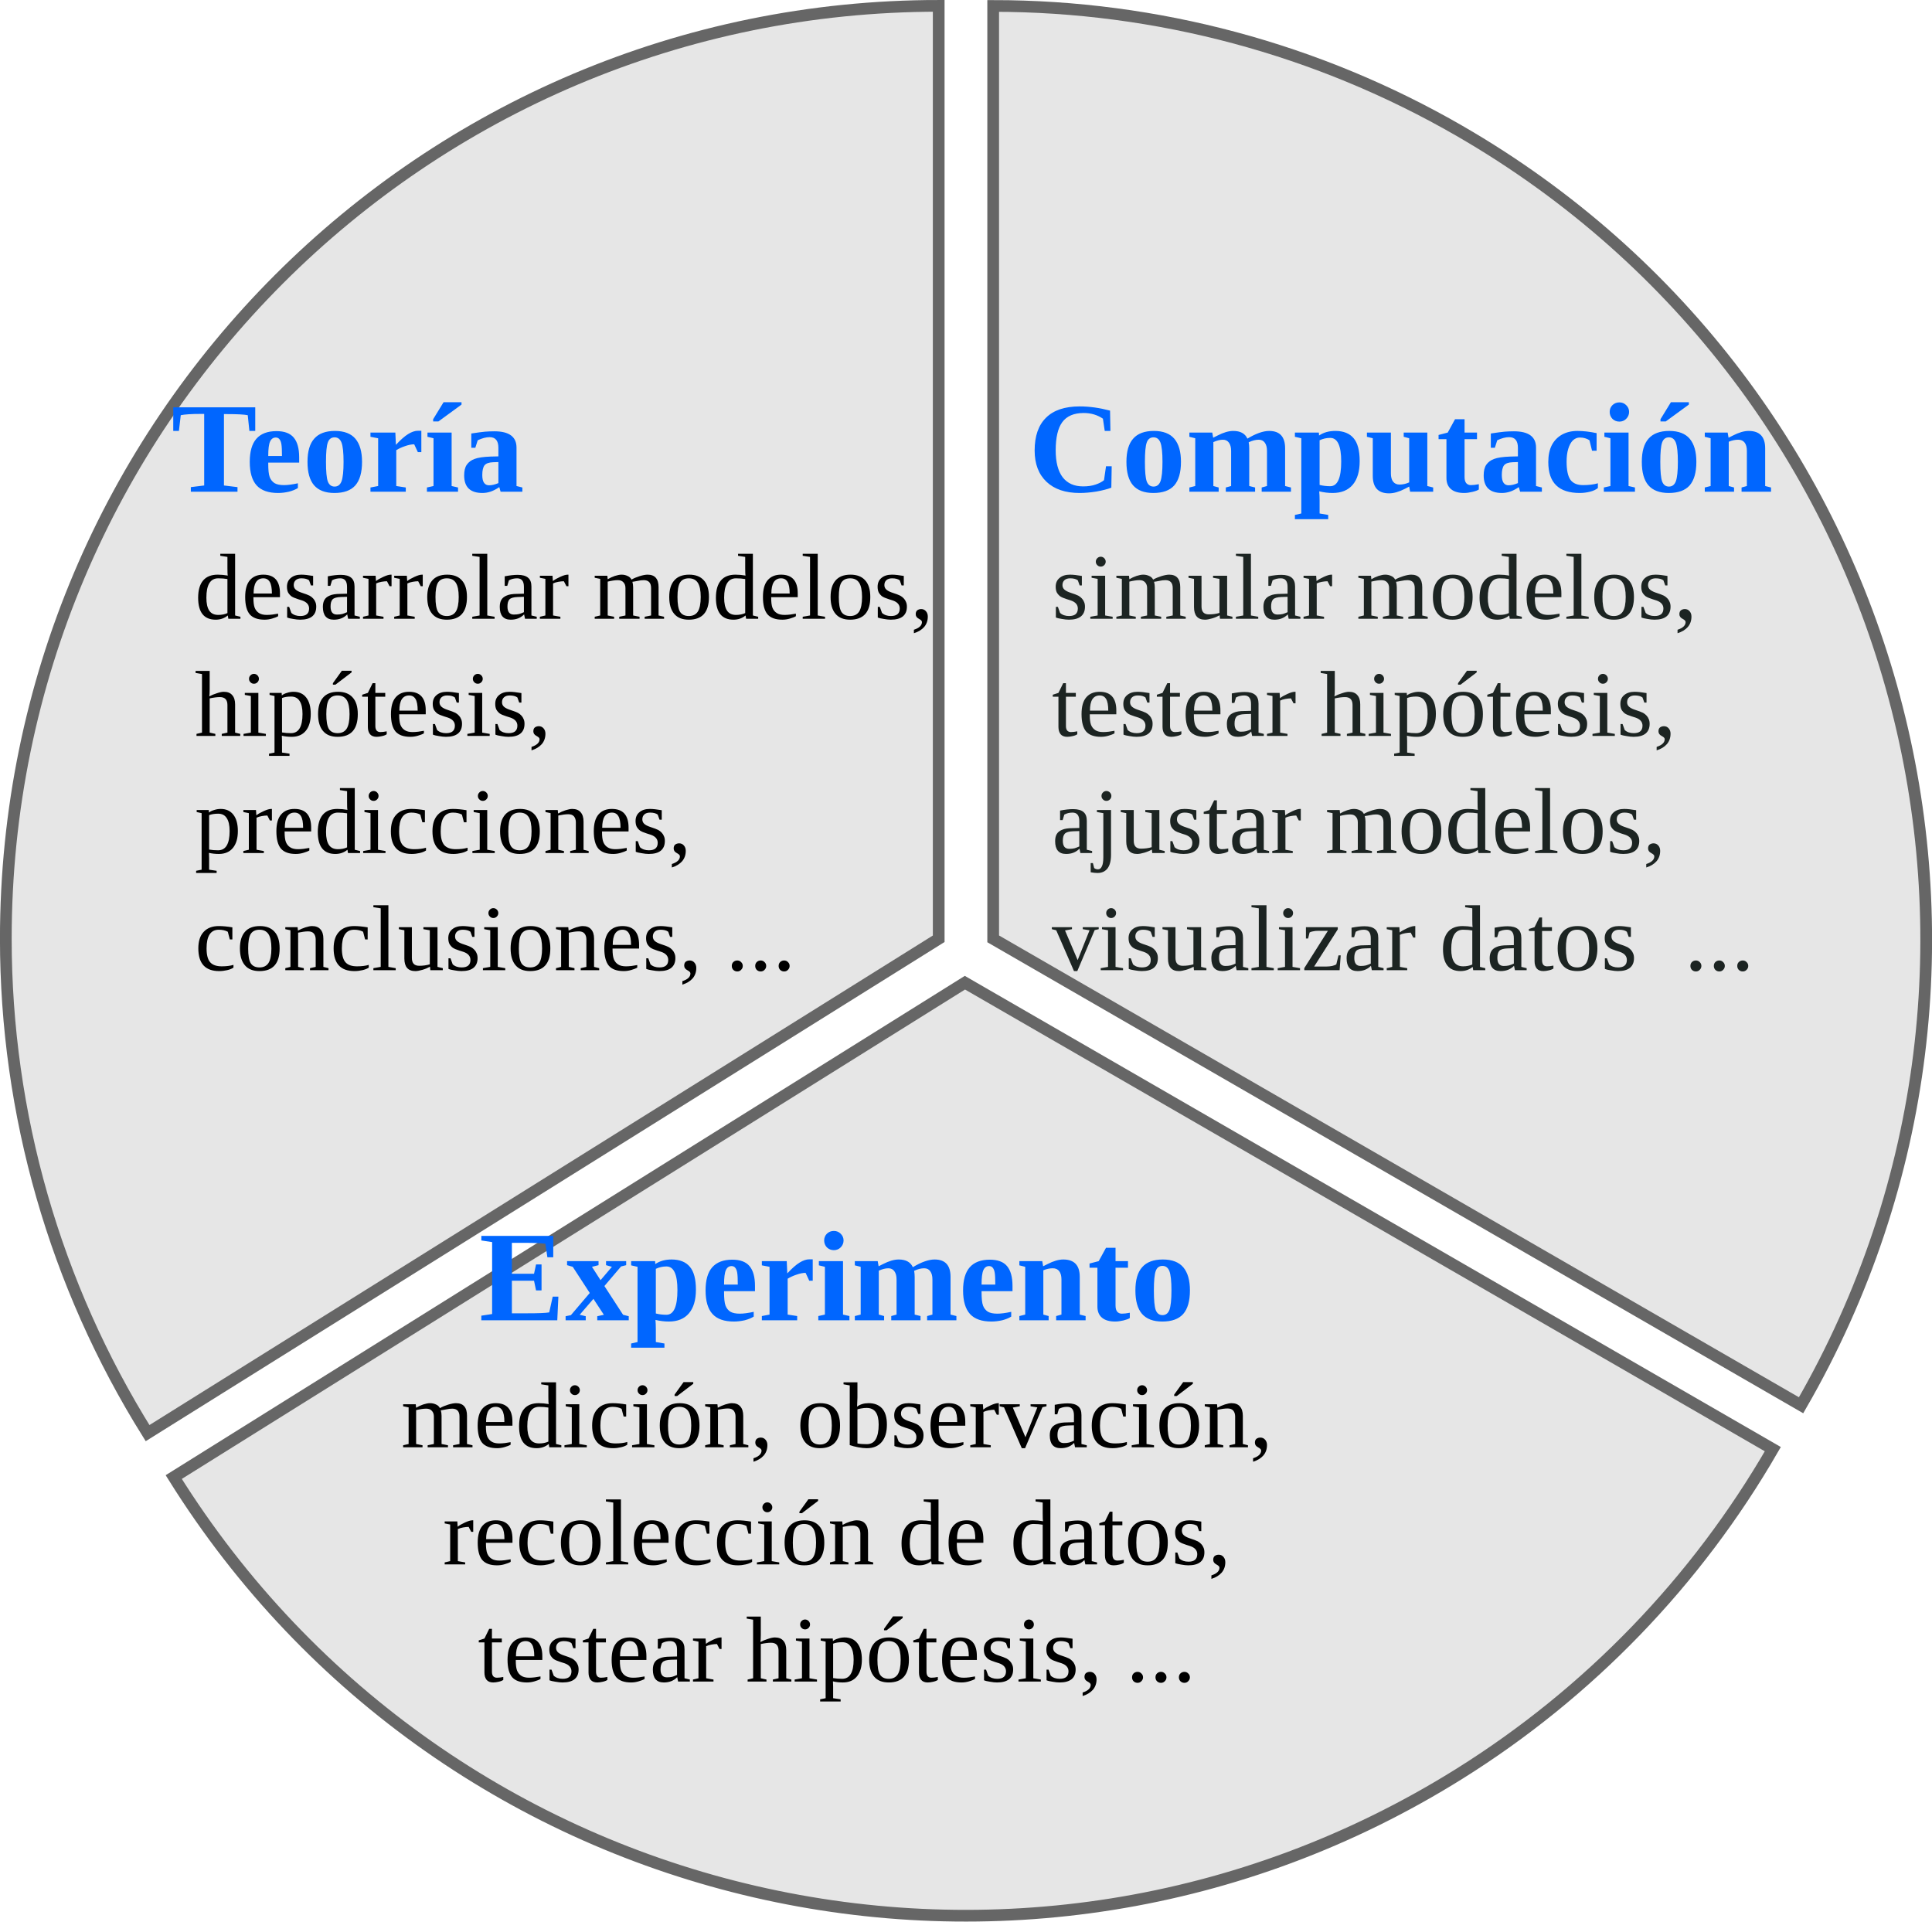
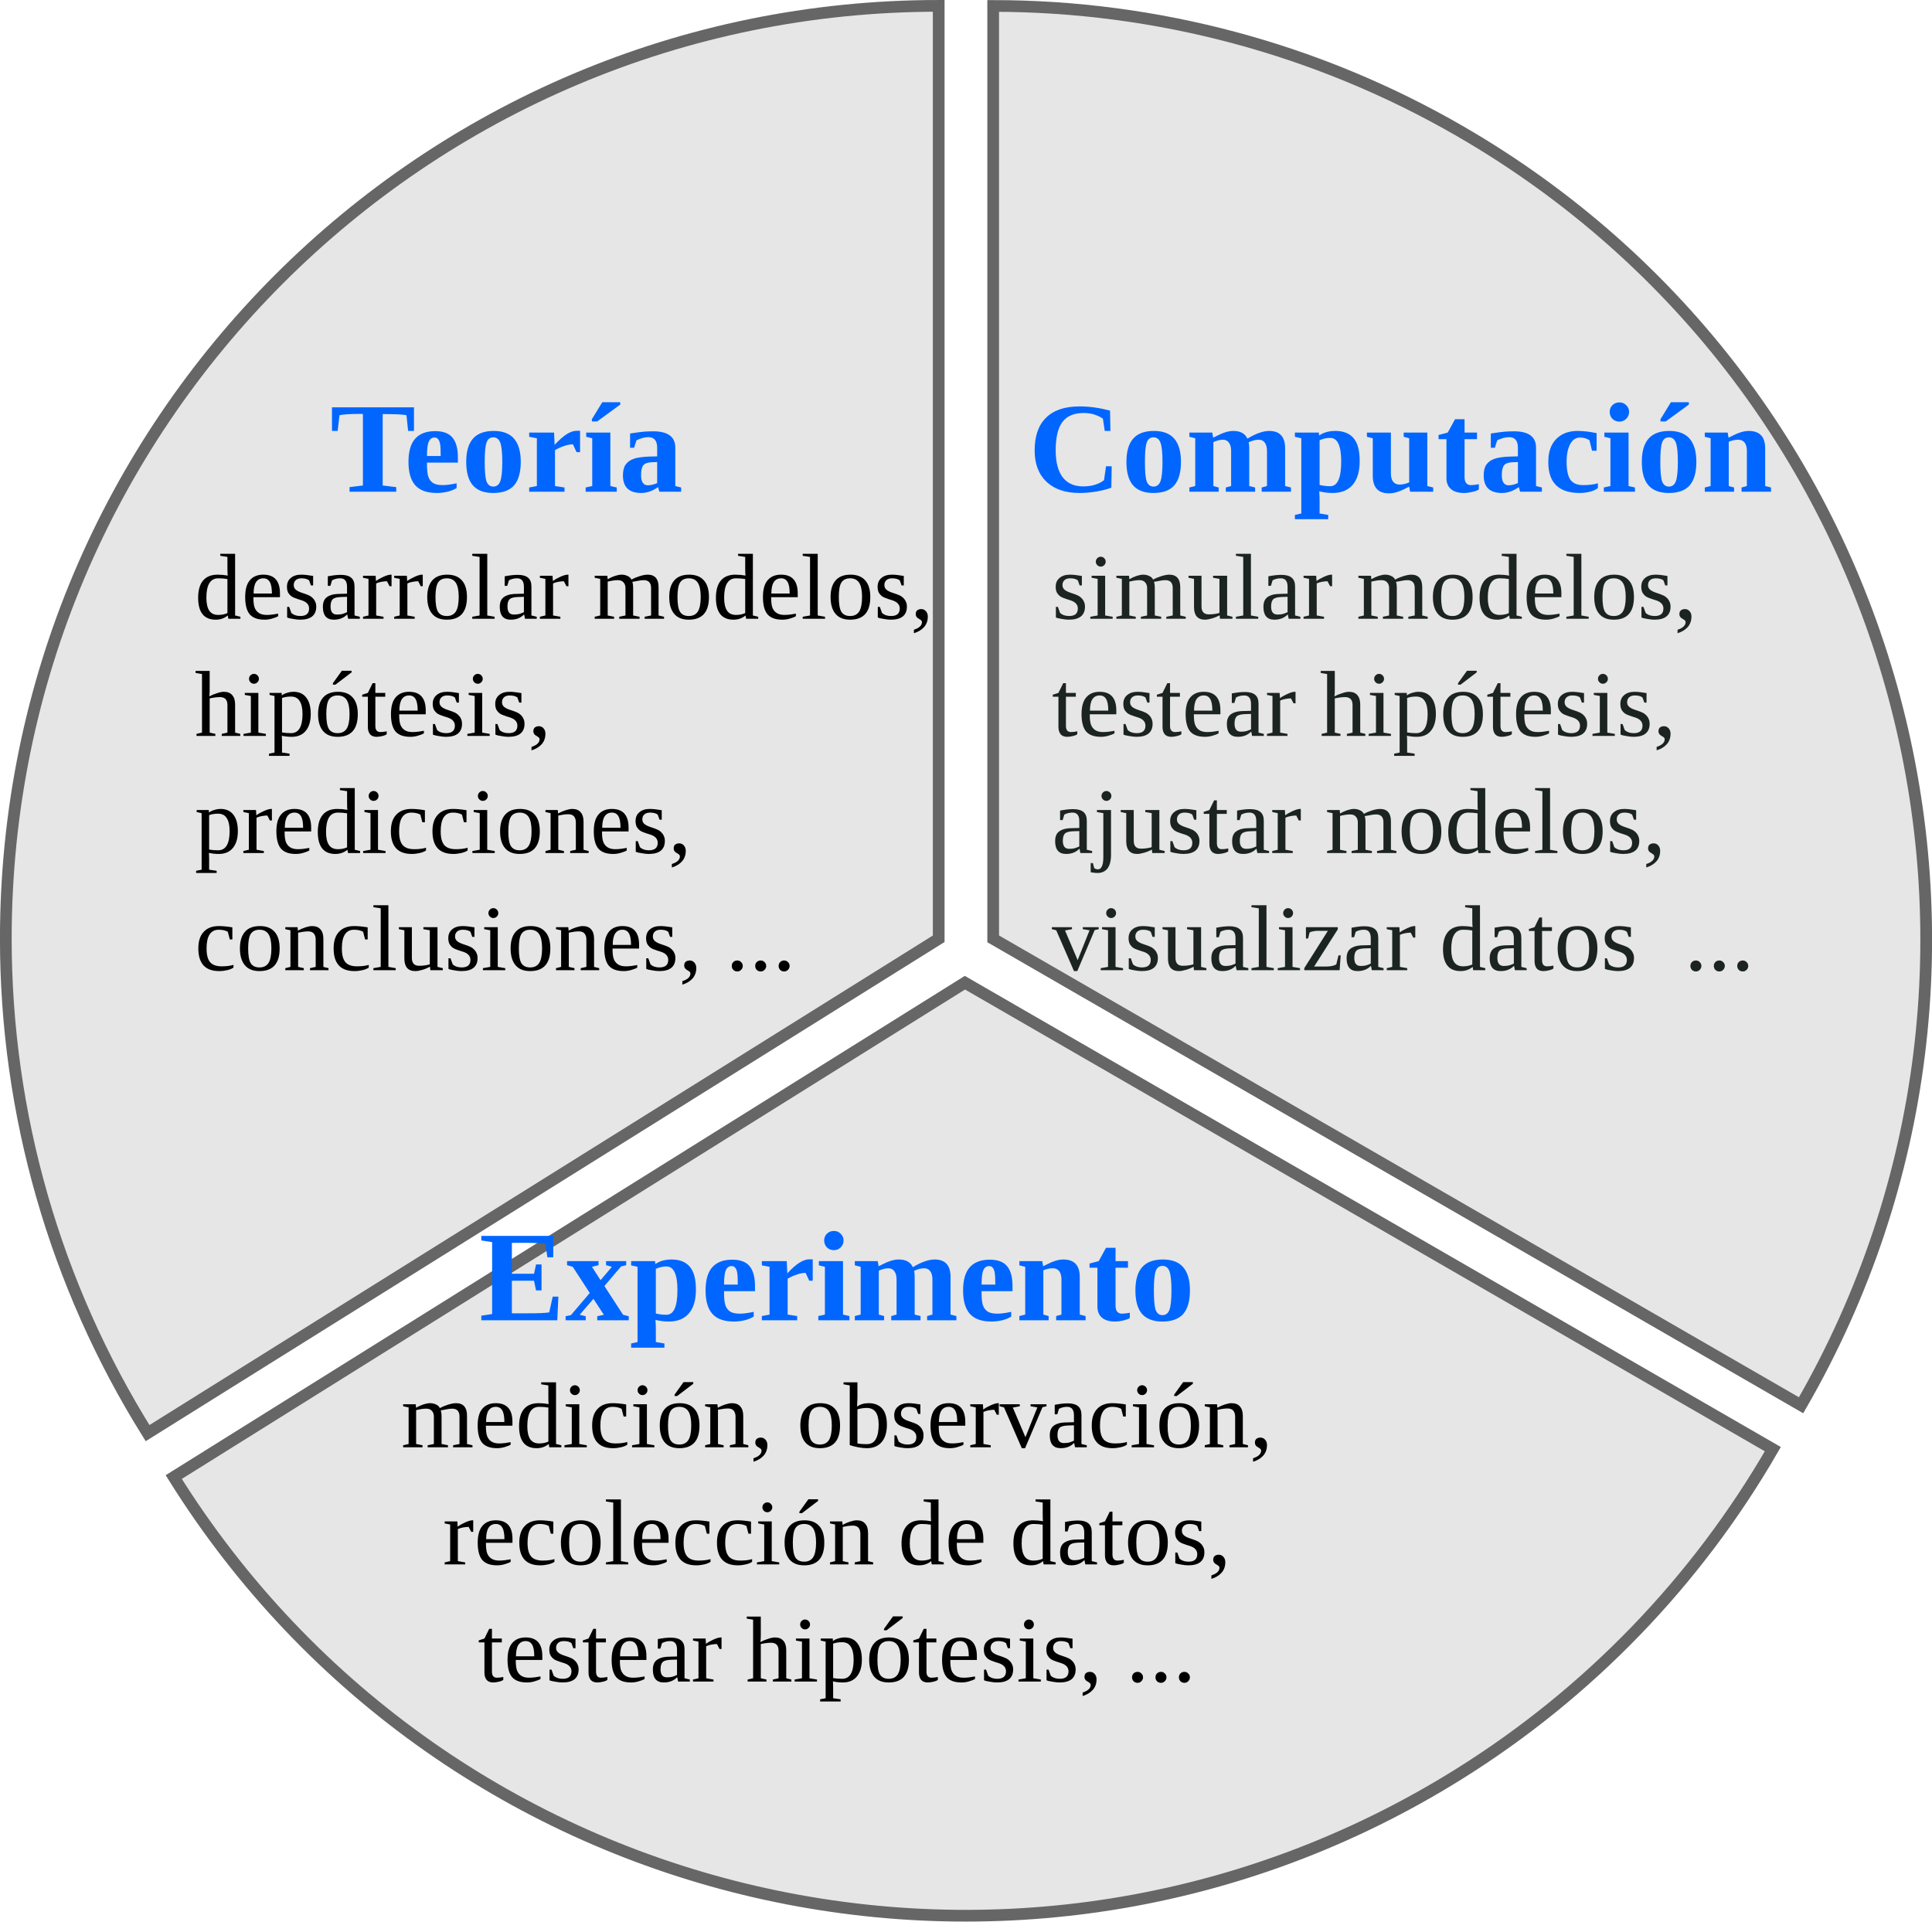
<svg xmlns="http://www.w3.org/2000/svg" id="svg2" height="164.05" width="164.94" version="1.1">
  <defs id="defs4" />
  <g id="layer1" transform="translate(-447.5291,-234.6247)">
    <path id="path3779-9-1-34-5" d="m317.9,194.21c-23.309,37.302-72.443,48.645-109.75,25.337-11.057-6.909-20.249-16.428-26.768-27.72l68.973-39.821z" transform="matrix(-1,0,0,1,780.2612,166.5125)" stroke-dashoffset="0" stroke="#666" stroke-linecap="round" stroke-miterlimit="4" stroke-dasharray="none" stroke-width="1" fill="#e6e6e6" />
    <path id="path3779-9-1-8-5-4" d="m181.38,191.83c-21.993-38.093-8.941-86.801,29.151-108.79,12.107-6.99,25.841-10.67,39.821-10.67v79.643z" transform="matrix(-1,0,0,1,782.6719,162.7625)" stroke-dashoffset="0" stroke="#666" stroke-linecap="round" stroke-miterlimit="4" stroke-dasharray="none" stroke-width="1" fill="#e6e6e6" />
    <path id="path3779-9-1-8-3-3-0" d="m250.36,72.362c43.986,0,79.643,35.657,79.643,79.643,0,14.924-4.193,29.548-12.102,42.204l-67.541-42.204z" transform="matrix(-1,0,0,1,778.0291,162.7625)" stroke-dashoffset="0" stroke="#666" stroke-linecap="round" stroke-miterlimit="4" stroke-dasharray="none" stroke-width="1" fill="#e6e6e6" />
    <path id="path4495" fill="none" d="m479.81,342.62c-9.441-51.787,13.513-77.596,47.143-88.214" />
    <path id="path4499" fill="none" d="m532.31,254.77c45.18,12.196,56.69,45.759,52.5,89.286" />
    <path id="path4501" fill="none" d="m478.39,350.12c27.478,37.923,73.841,35.529,108.21,3.214" />
    <text id="text4544" style="letter-spacing:0px;text-anchor:middle;word-spacing:0px;text-align:center;" font-weight="normal" xml:space="preserve" font-size="14px" font-style="normal" font-stretch="normal" font-variant="normal" y="347.337" x="531.235" font-family="Liberation Serif" line-height="125%" fill="#000000">
      <tspan id="tspan4546" font-size="11px" y="347.337" x="531.235" font-weight="bold" fill="#0066ff">Experimento</tspan>
      <tspan id="tspan4548" style="text-anchor:middle;text-align:center;" font-size="8px" y="358.181" x="531.235">medición, observación,</tspan>
      <tspan id="tspan3039" style="text-anchor:middle;text-align:center;" font-size="8px" y="368.181" x="532.235">recolección de datos, </tspan>
      <tspan id="tspan4613" style="text-anchor:middle;text-align:center;" font-size="8px" y="378.181" x="531.235">testear hipótesis, ...</tspan>
      <tspan id="tspan4552" x="531.235" y="388.181" />
    </text>
-     <text id="text4544-9" style="letter-spacing:0px;text-anchor:start;word-spacing:0px;text-align:start;" font-weight="normal" xml:space="preserve" font-style="normal" font-stretch="normal" font-variant="normal" y="276.605" x="462.149" font-family="Liberation Serif" line-height="125%" fill="#000000">
-       <tspan id="tspan4546-5" style="text-anchor:start;text-align:start;" font-size="11px" y="276.605" x="462.149" font-weight="bold" fill="#0066ff">Teoría</tspan>
-       <tspan id="tspan4562-0" style="text-anchor:start;text-align:start;" font-size="8px" y="287.449" x="462.149"> desarrolar modelos,</tspan>
-       <tspan id="tspan4605" style="text-anchor:start;text-align:start;" font-size="8px" y="297.449" x="462.149"> hipótesis,</tspan>
-       <tspan id="tspan4607" style="text-anchor:start;text-align:start;" font-size="8px" y="307.449" x="462.149"> predicciones, </tspan>
-       <tspan id="tspan4676" style="text-anchor:start;text-align:start;" font-size="8px" y="317.449" x="462.149"> conclusiones, ...</tspan>
-       <tspan id="tspan4552-8" font-size="8px" y="327.449" x="462.149" />
+     <text id="text4544-9" style="font-style:normal;font-variant:normal;font-weight:normal;font-stretch:normal;text-align:start;line-height:125%;letter-spacing:0px;word-spacing:0px;text-anchor:start;fill:#000000;font-family:Liberation Serif" font-weight="normal" xml:space="preserve" font-style="normal" font-stretch="normal" font-variant="normal" y="276.605" x="462.149" line-height="125%">
+       <tspan id="tspan4546-5" style="font-size:11px;font-weight:bold;text-align:start;text-anchor:start;fill:#0066ff" font-size="11px" y="276.605" x="462.149" font-weight="bold">     Teoría</tspan>
+       <tspan id="tspan4562-0" style="font-size:8px;text-align:start;text-anchor:start" font-size="8px" y="287.449" x="462.149"> desarrolar modelos,</tspan>
+       <tspan id="tspan4605" style="font-size:8px;text-align:start;text-anchor:start" font-size="8px" y="297.449" x="462.149"> hipótesis,</tspan>
+       <tspan id="tspan4607" style="font-size:8px;text-align:start;text-anchor:start" font-size="8px" y="307.449" x="462.149"> predicciones, </tspan>
+       <tspan id="tspan4676" style="font-size:8px;text-align:start;text-anchor:start" font-size="8px" y="317.449" x="462.149"> conclusiones, ...</tspan>
+       <tspan id="tspan4552-8" font-size="8px" y="327.449" x="462.149" style="font-size:8px" />
    </text>
    <text id="text4544-9-5" style="letter-spacing:0px;text-anchor:start;word-spacing:0px;text-align:start;" font-weight="normal" xml:space="preserve" font-style="normal" font-stretch="normal" font-variant="normal" y="276.605" x="535.329" font-family="Liberation Serif" line-height="125%">
      <tspan id="tspan4546-5-7" style="text-anchor:start;text-align:start;" font-size="11px" y="276.605" x="535.329" font-weight="bold" fill="#0066ff">Computación</tspan>
      <tspan id="tspan4660" style="text-anchor:start;text-align:start;" font-size="8px" y="287.449" x="535.329" fill="#1c2422"> simular modelos,</tspan>
      <tspan id="tspan4662" style="text-anchor:start;text-align:start;" font-size="8px" y="297.449" x="535.329" fill="#1c2422"> testear hipótesis, </tspan>
      <tspan id="tspan4674" style="text-anchor:start;text-align:start;" font-size="8px" y="307.449" x="535.329" fill="#1c2422"> ajustar modelos,</tspan>
      <tspan id="tspan4678" style="text-anchor:start;text-align:start;" font-size="8px" y="317.449" x="535.329" fill="#1c2422"> visualizar datos  ...</tspan>
    </text>
    <flowRoot id="flowRoot4680" style="letter-spacing:0px;word-spacing:0px;" font-weight="normal" xml:space="preserve" font-size="14px" font-style="normal" font-stretch="normal" line-height="125%" font-variant="normal" font-family="Liberation Serif" fill="#000000">
      <flowRegion id="flowRegion4682">
        <rect id="rect4684" y="125.22" width="296.43" x="-3.571" height="350" />
      </flowRegion>
      <flowPara id="flowPara4686" />
    </flowRoot>
    <flowRoot id="flowRoot4688" style="letter-spacing:0px;word-spacing:0px;" font-weight="normal" xml:space="preserve" font-size="14px" font-style="normal" font-stretch="normal" line-height="125%" font-variant="normal" font-family="Liberation Serif" fill="#000000">
      <flowRegion id="flowRegion4690">
        <rect id="rect4692" y="168.08" width="271.43" x="60.714" height="291.43" />
      </flowRegion>
      <flowPara id="flowPara4694" />
    </flowRoot>
  </g>
</svg>
